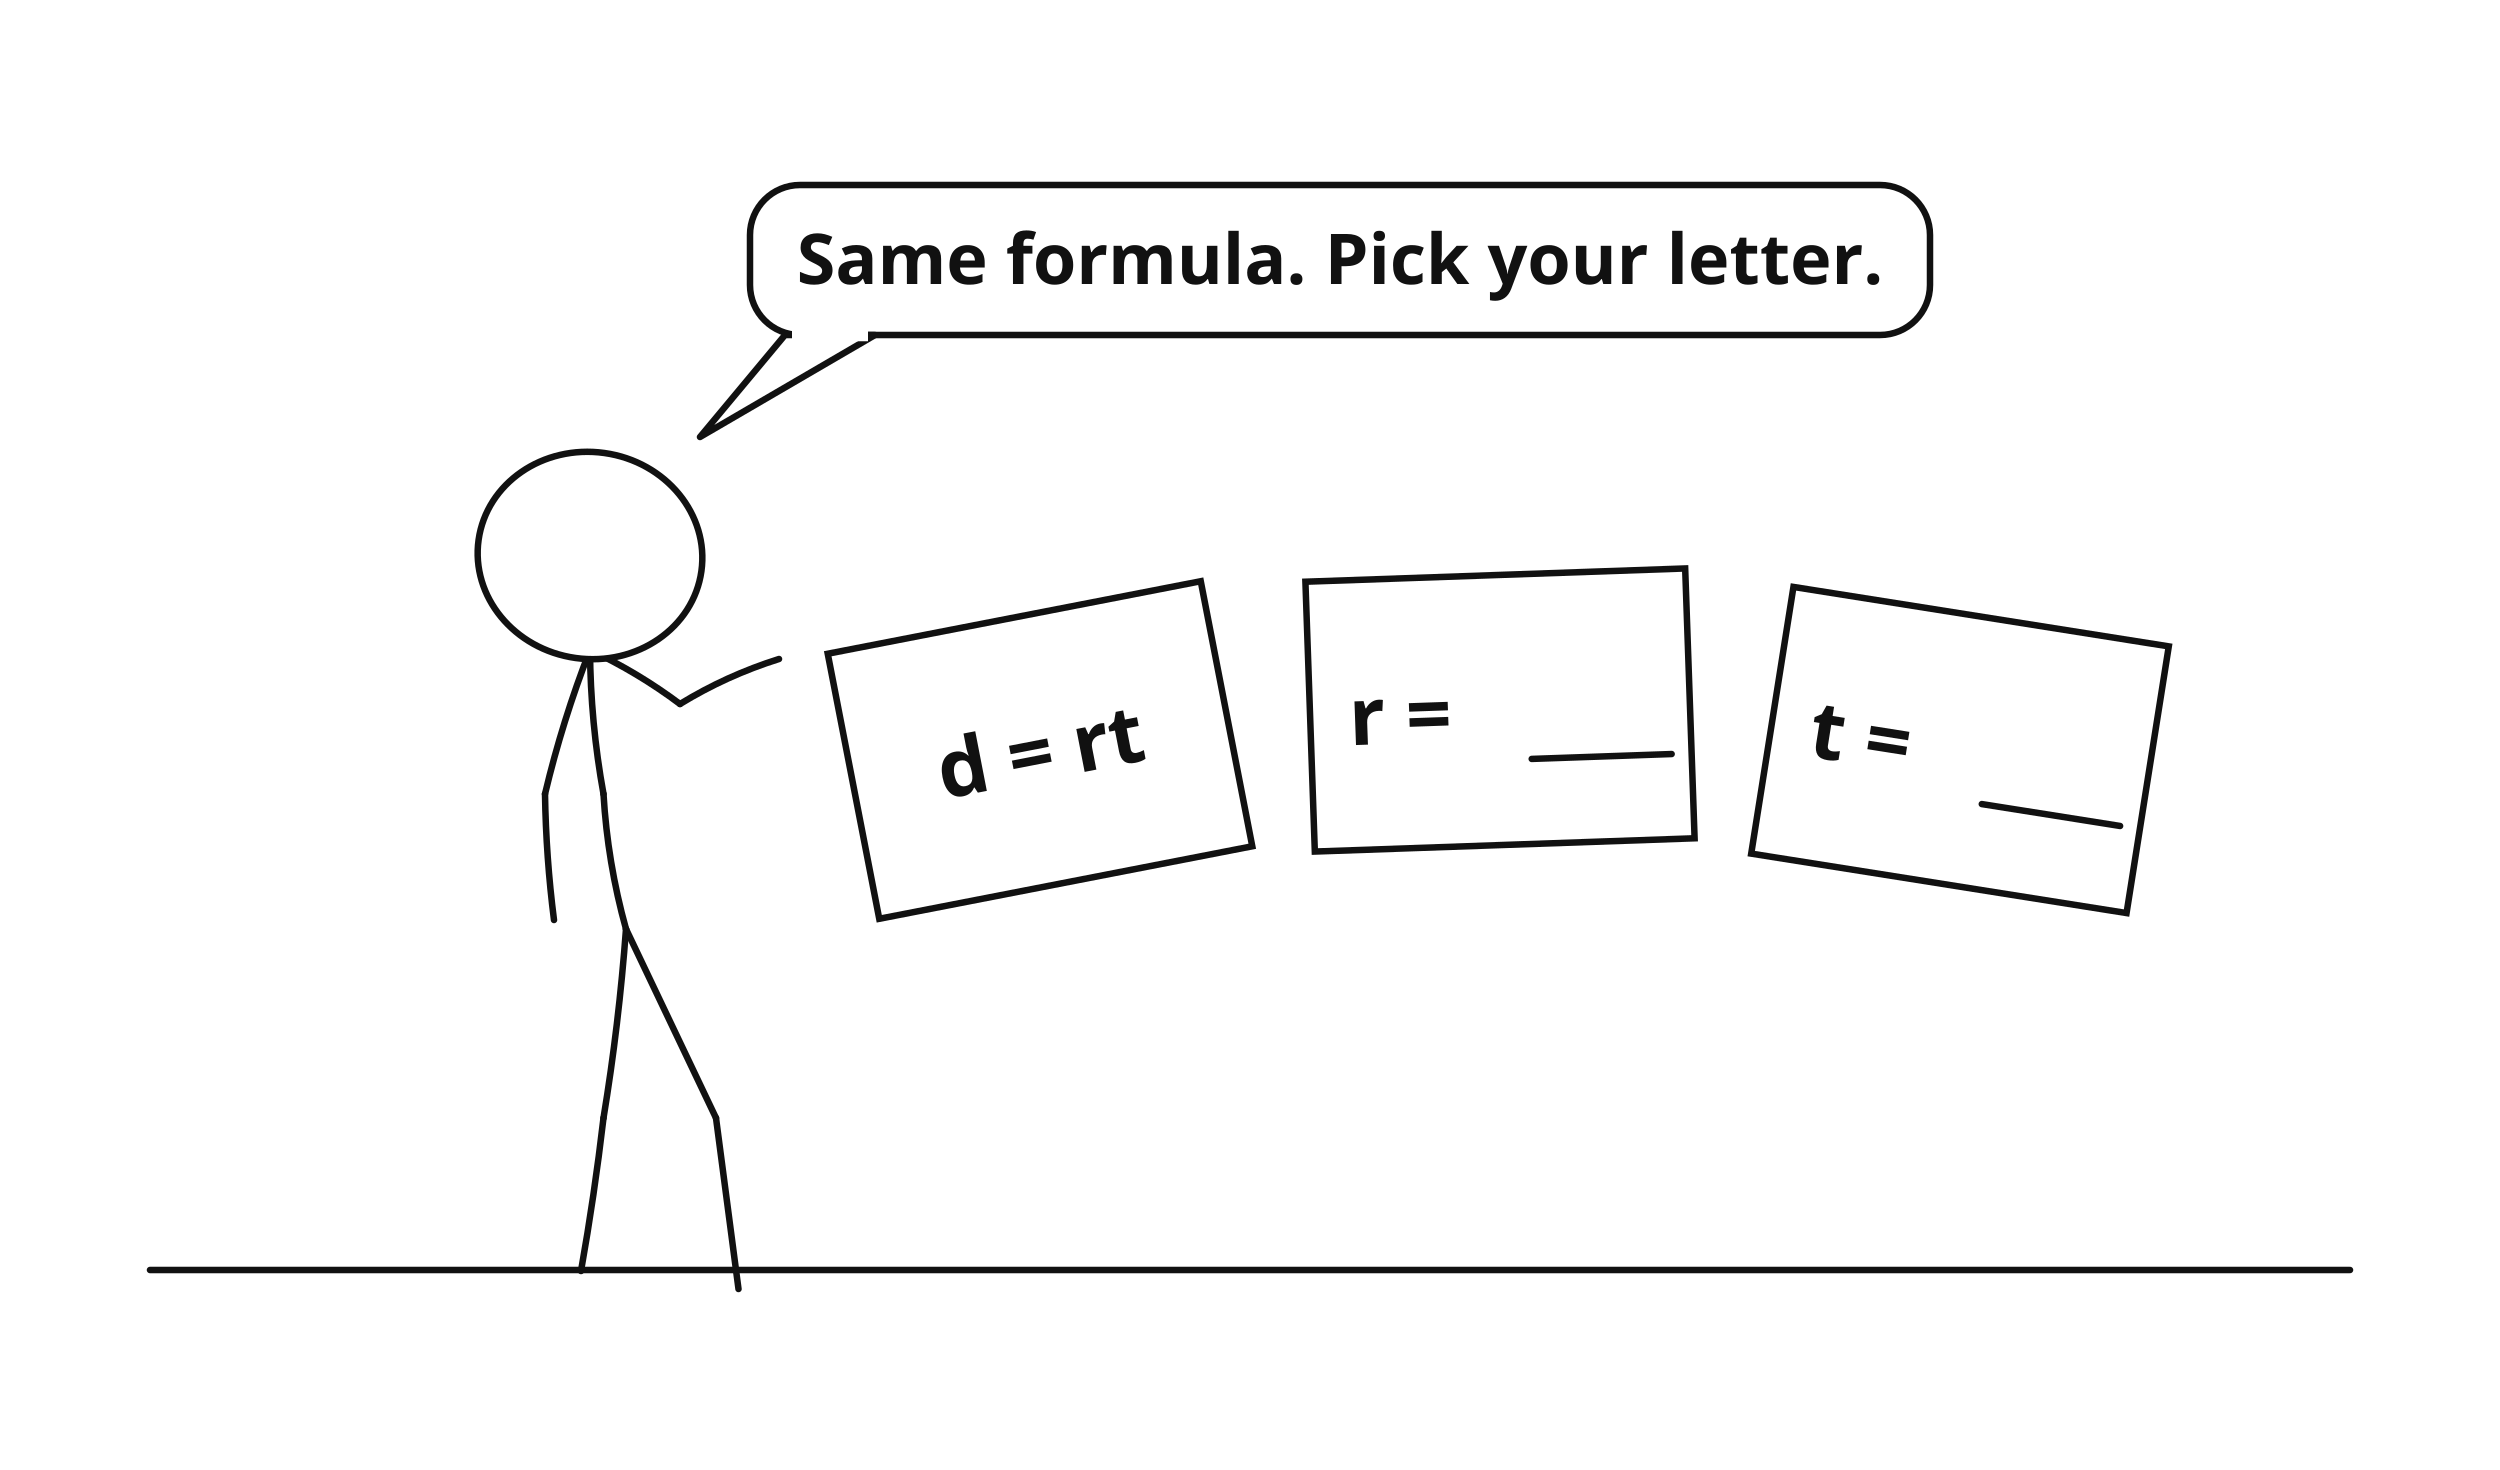
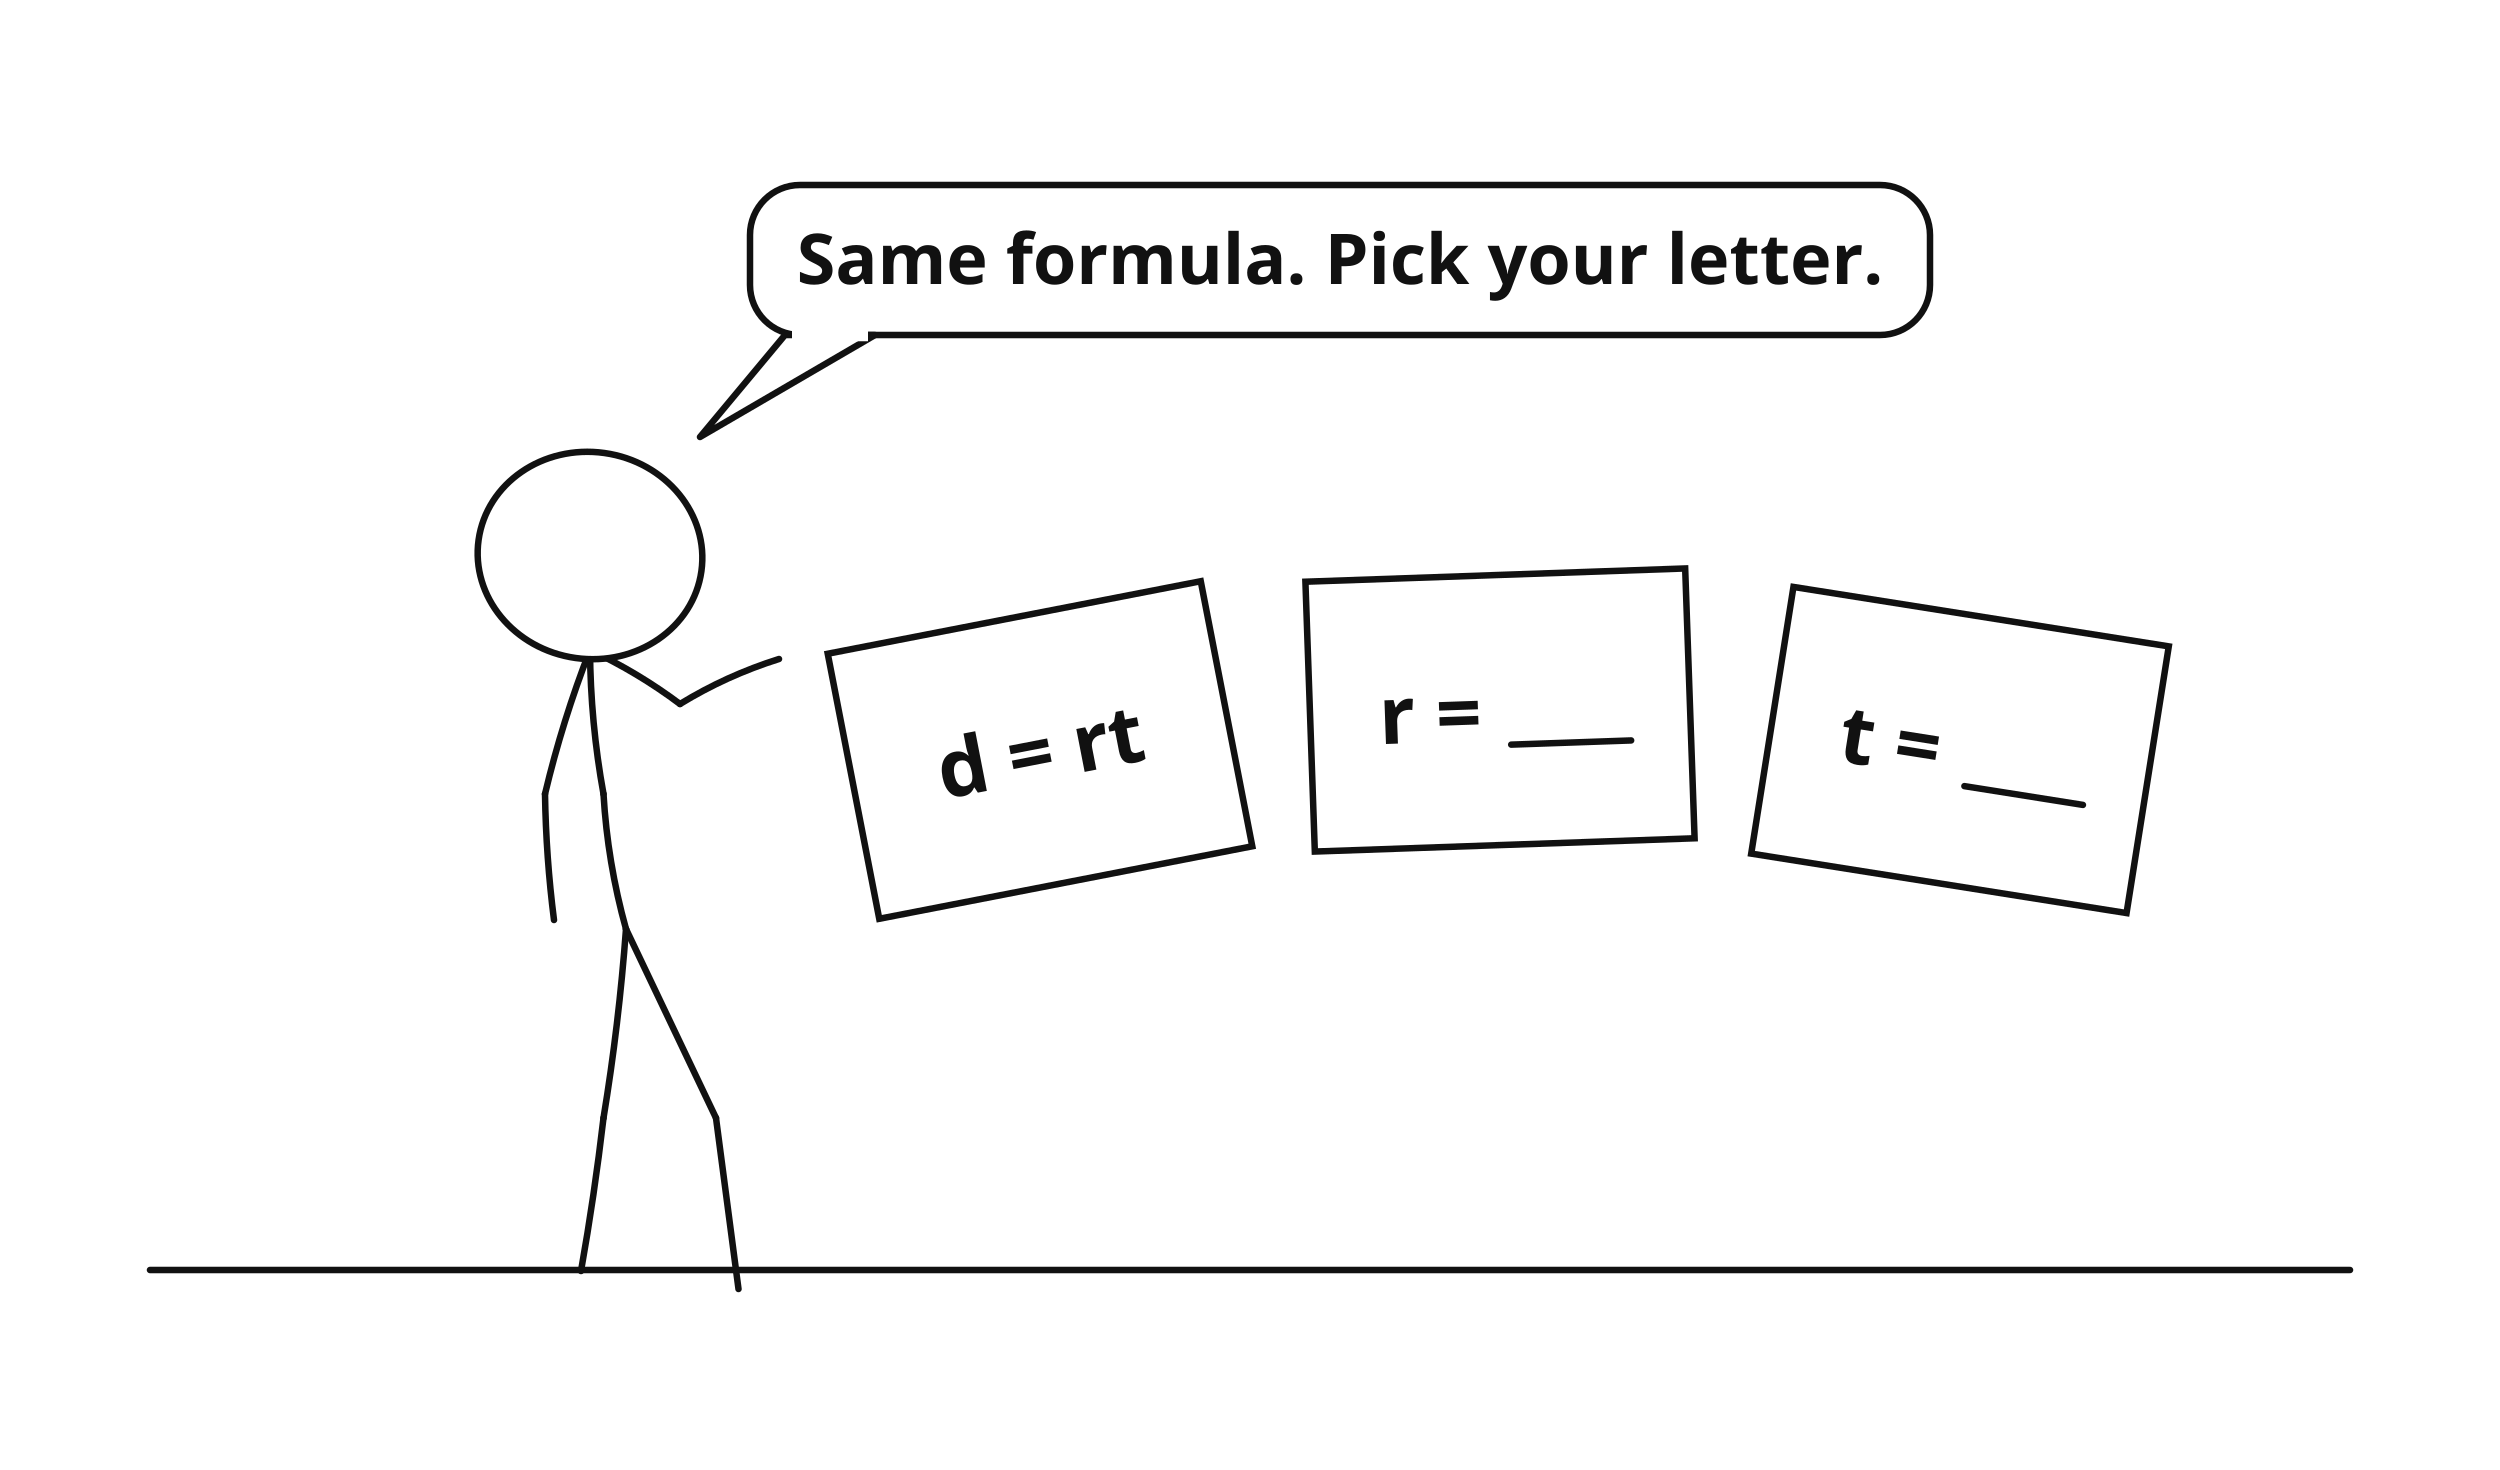
<svg xmlns="http://www.w3.org/2000/svg" width="500" height="294" viewBox="0 0 500 294" role="img" aria-label="One figure holding three cards: d equals rt, r equals d over t, t equals d over r">
  <rect width="500" height="294" fill="#fff" />
  <g transform="translate(0,14)">
    <path d="M118.0,116.0 Q118.1,130.5 120.7,144.8" fill="none" stroke="#111" stroke-width="1.3" stroke-linecap="round" />
    <path d="M120.7,144.8 Q121.5,158.5 125.2,171.8" fill="none" stroke="#111" stroke-width="1.3" stroke-linecap="round" />
    <path d="M125.2,171.8 Q123.8,190.8 120.7,209.6" fill="none" stroke="#111" stroke-width="1.3" stroke-linecap="round" />
    <path d="M120.7,209.6 Q118.9,225.0 116.2,240.2" fill="none" stroke="#111" stroke-width="1.3" stroke-linecap="round" />
    <line x1="125.2" y1="171.8" x2="143.2" y2="209.6" stroke="#111" stroke-width="1.3" stroke-linecap="round" />
    <line x1="143.2" y1="209.6" x2="147.7" y2="243.8" stroke="#111" stroke-width="1.3" stroke-linecap="round" />
    <path d="M118.0,116.0 Q112.5,130.1 109.0,144.8" fill="none" stroke="#111" stroke-width="1.3" stroke-linecap="round" />
    <path d="M109.0,144.8 Q109.2,157.5 110.8,170.0" fill="none" stroke="#111" stroke-width="1.3" stroke-linecap="round" />
    <path d="M118.0,116.0 Q127.6,120.5 136.0,126.8" fill="none" stroke="#111" stroke-width="1.3" stroke-linecap="round" />
    <path d="M136.0,126.8 Q145.3,121.1 155.8,117.8" fill="none" stroke="#111" stroke-width="1.3" stroke-linecap="round" />
    <ellipse cx="118.0" cy="97.1" rx="22.5" ry="20.7" transform="rotate(8 118.0 97.1)" fill="#fff" stroke="#111" stroke-width="1.3" />
    <rect x="150.0" y="23.0" width="236" height="30" rx="10" fill="#fff" stroke="#111" stroke-width="1.3" />
    <path d="M157.0,53.0 L140.0,73.4 L175.0,53.0 Z" fill="#fff" stroke="#111" stroke-width="1.3" stroke-linejoin="round" />
    <line x1="158.4" y1="53.0" x2="173.6" y2="53.0" stroke="#fff" stroke-width="2.5" />
    <text x="268.0" y="42.8" font-family="'Open Sans',Helvetica,Arial,sans-serif" font-size="14" font-weight="bold" text-anchor="middle" fill="#111">Same formula. Pick your letter.</text>
    <g transform="rotate(-11 208.0 136.0)">
      <rect x="170.0" y="109.0" width="76" height="54" fill="#fff" stroke="#111" stroke-width="1.3" />
      <text x="208.0" y="142.0" font-family="'Open Sans',Helvetica,Arial,sans-serif" font-size="16" font-weight="bold" text-anchor="middle" fill="#111">d = rt</text>
    </g>
    <g transform="rotate(-2 300.0 128.0)">
      <rect x="262.0" y="101.0" width="76" height="54" fill="#fff" stroke="#111" stroke-width="1.3" />
-       <text x="280.0" y="134.0" font-family="'Open Sans',Helvetica,Arial,sans-serif" font-size="16" font-weight="bold" text-anchor="middle" fill="#111">r =</text>
-       <line x1="306.0" y1="138.0" x2="334.0" y2="138.0" stroke="#111" stroke-width="1.3" stroke-linecap="round" />
+       <text x="286.0" y="134.0" font-family="'Open Sans',Helvetica,Arial,sans-serif" font-size="16" font-weight="bold" text-anchor="middle" fill="#111">r =</text>
+       <line x1="302.0" y1="135.0" x2="326.0" y2="135.0" stroke="#111" stroke-width="1.3" stroke-linecap="round" />
    </g>
    <g transform="rotate(9 392.0 136.0)">
      <rect x="354.0" y="109.0" width="76" height="54" fill="#fff" stroke="#111" stroke-width="1.3" />
-       <text x="372.0" y="142.0" font-family="'Open Sans',Helvetica,Arial,sans-serif" font-size="16" font-weight="bold" text-anchor="middle" fill="#111">t =</text>
-       <line x1="398.0" y1="146.0" x2="426.0" y2="146.0" stroke="#111" stroke-width="1.3" stroke-linecap="round" />
+       <text x="378.0" y="142.0" font-family="'Open Sans',Helvetica,Arial,sans-serif" font-size="16" font-weight="bold" text-anchor="middle" fill="#111">t =</text>
+       <line x1="394.0" y1="143.0" x2="418.0" y2="143.0" stroke="#111" stroke-width="1.3" stroke-linecap="round" />
    </g>
    <line x1="30.0" y1="240.0" x2="470.0" y2="240.0" stroke="#111" stroke-width="1.3" stroke-linecap="round" />
  </g>
</svg>
